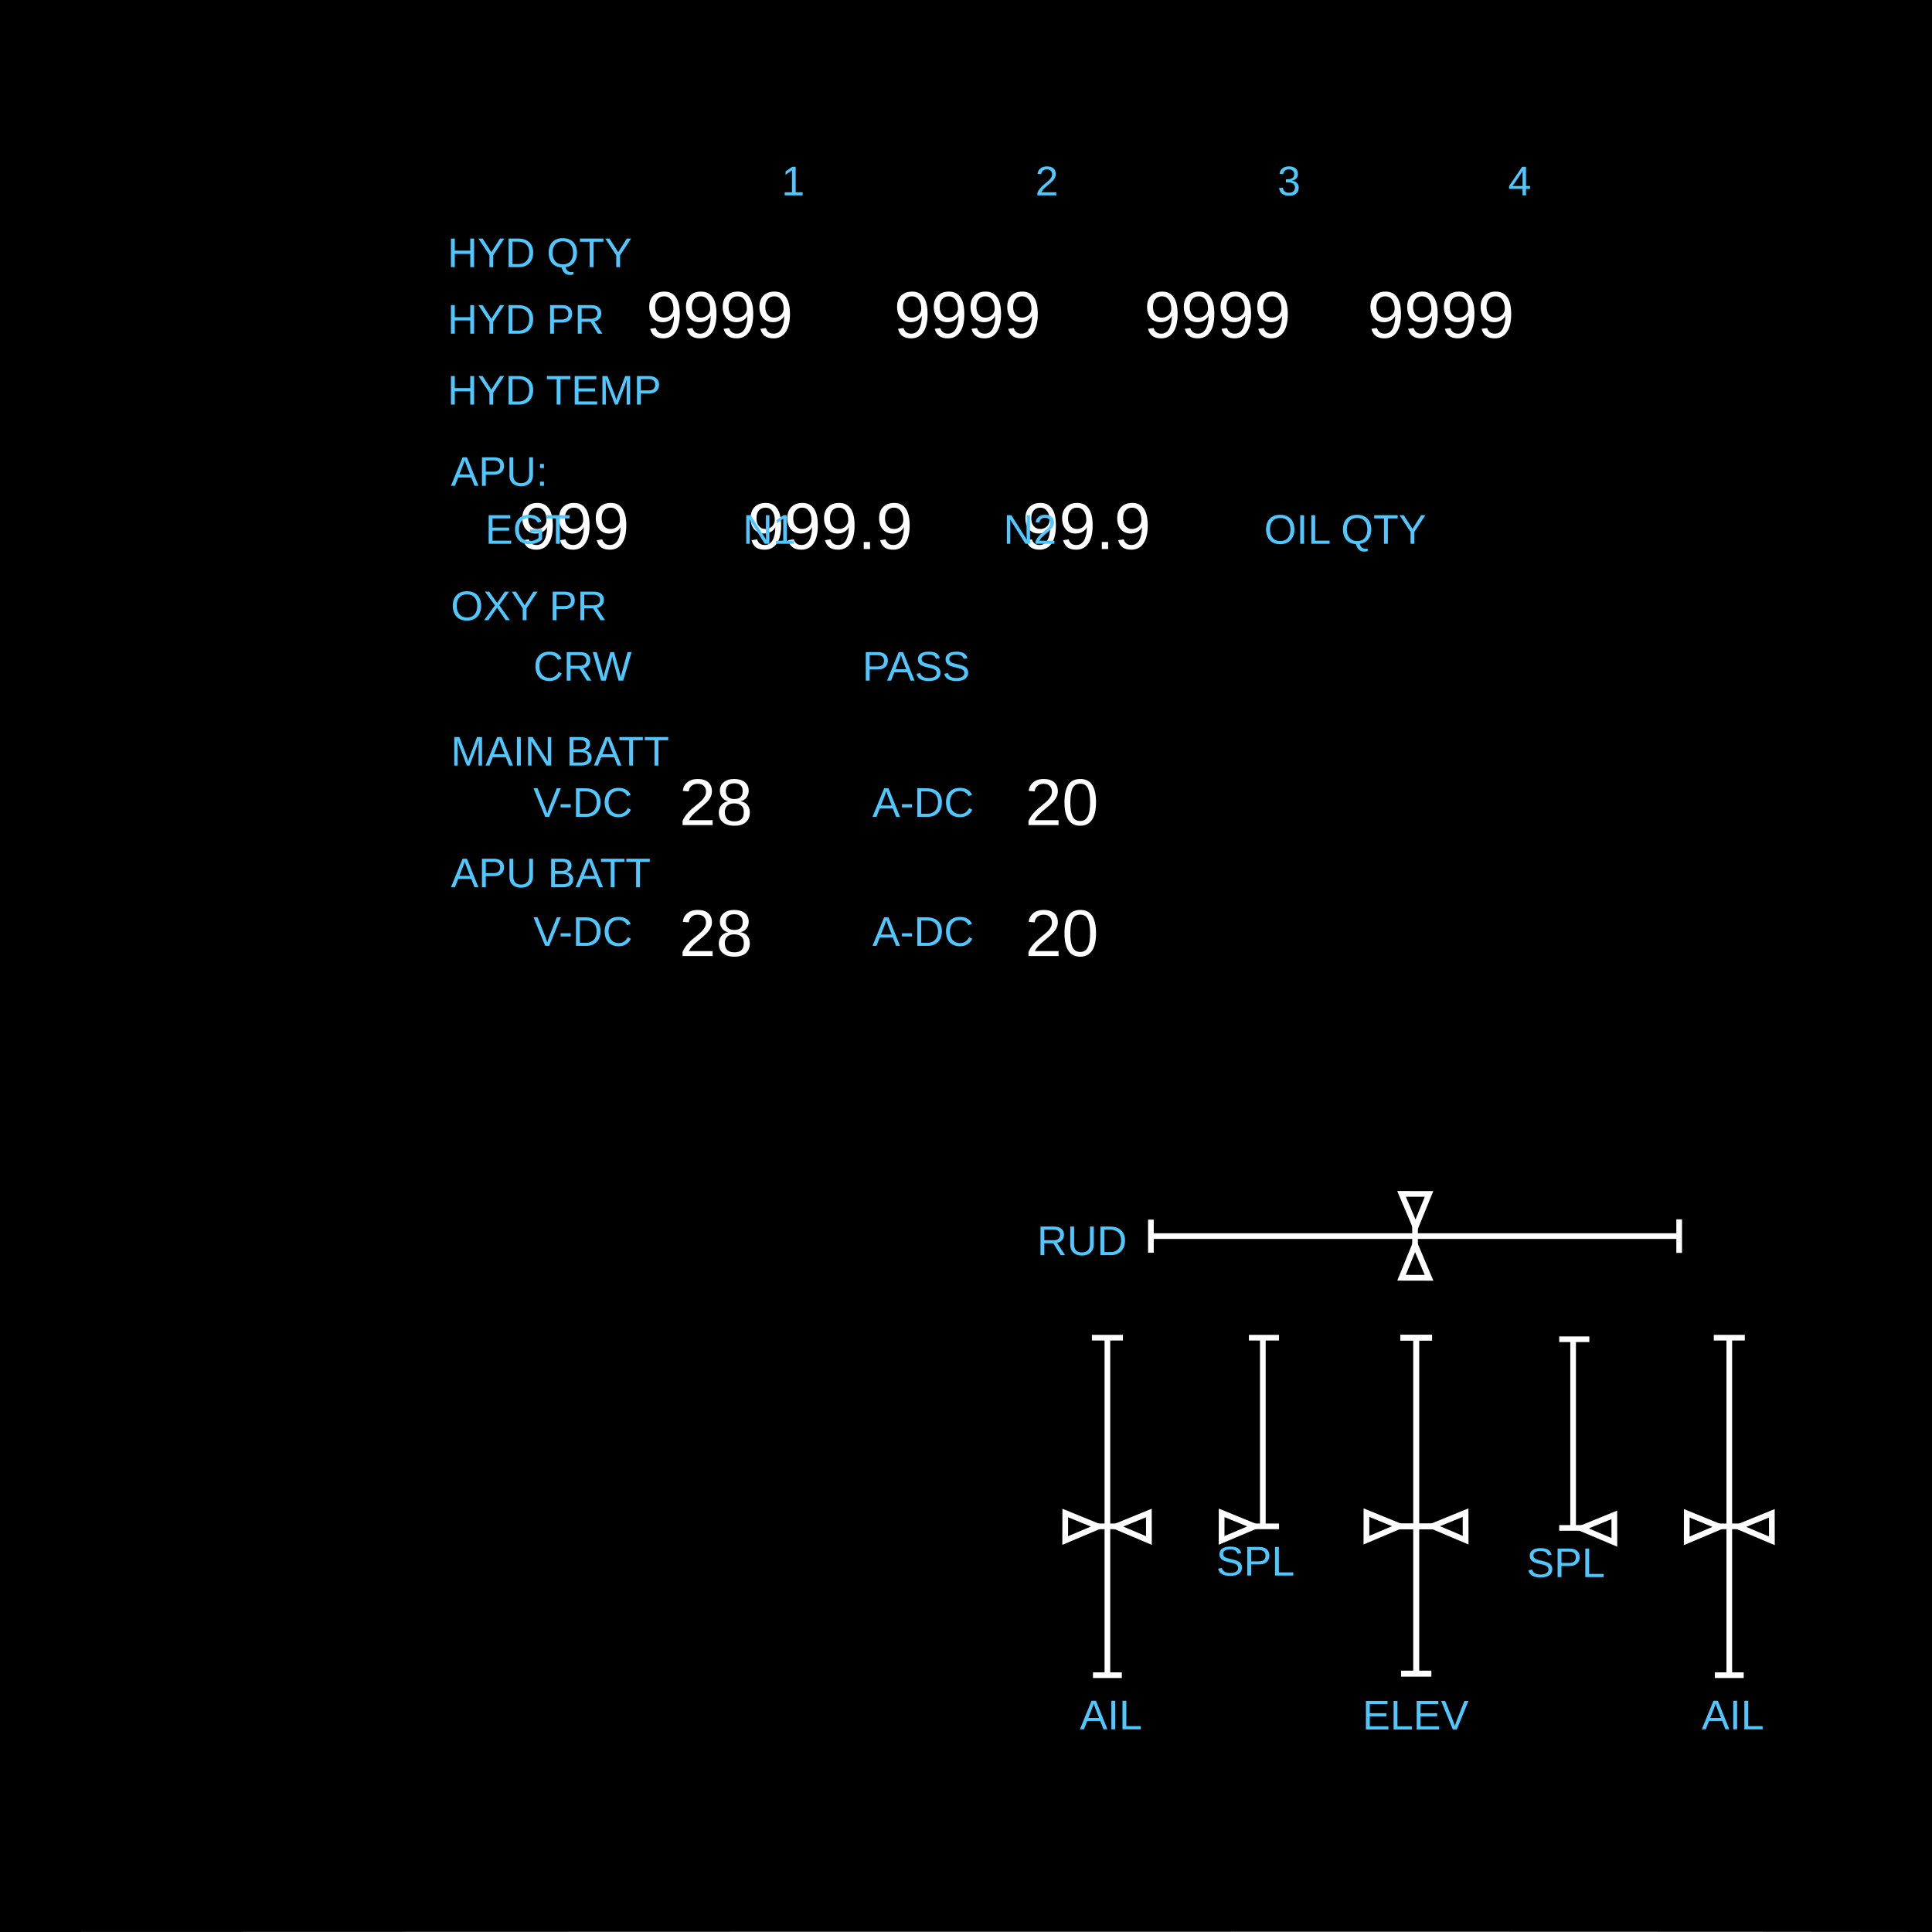
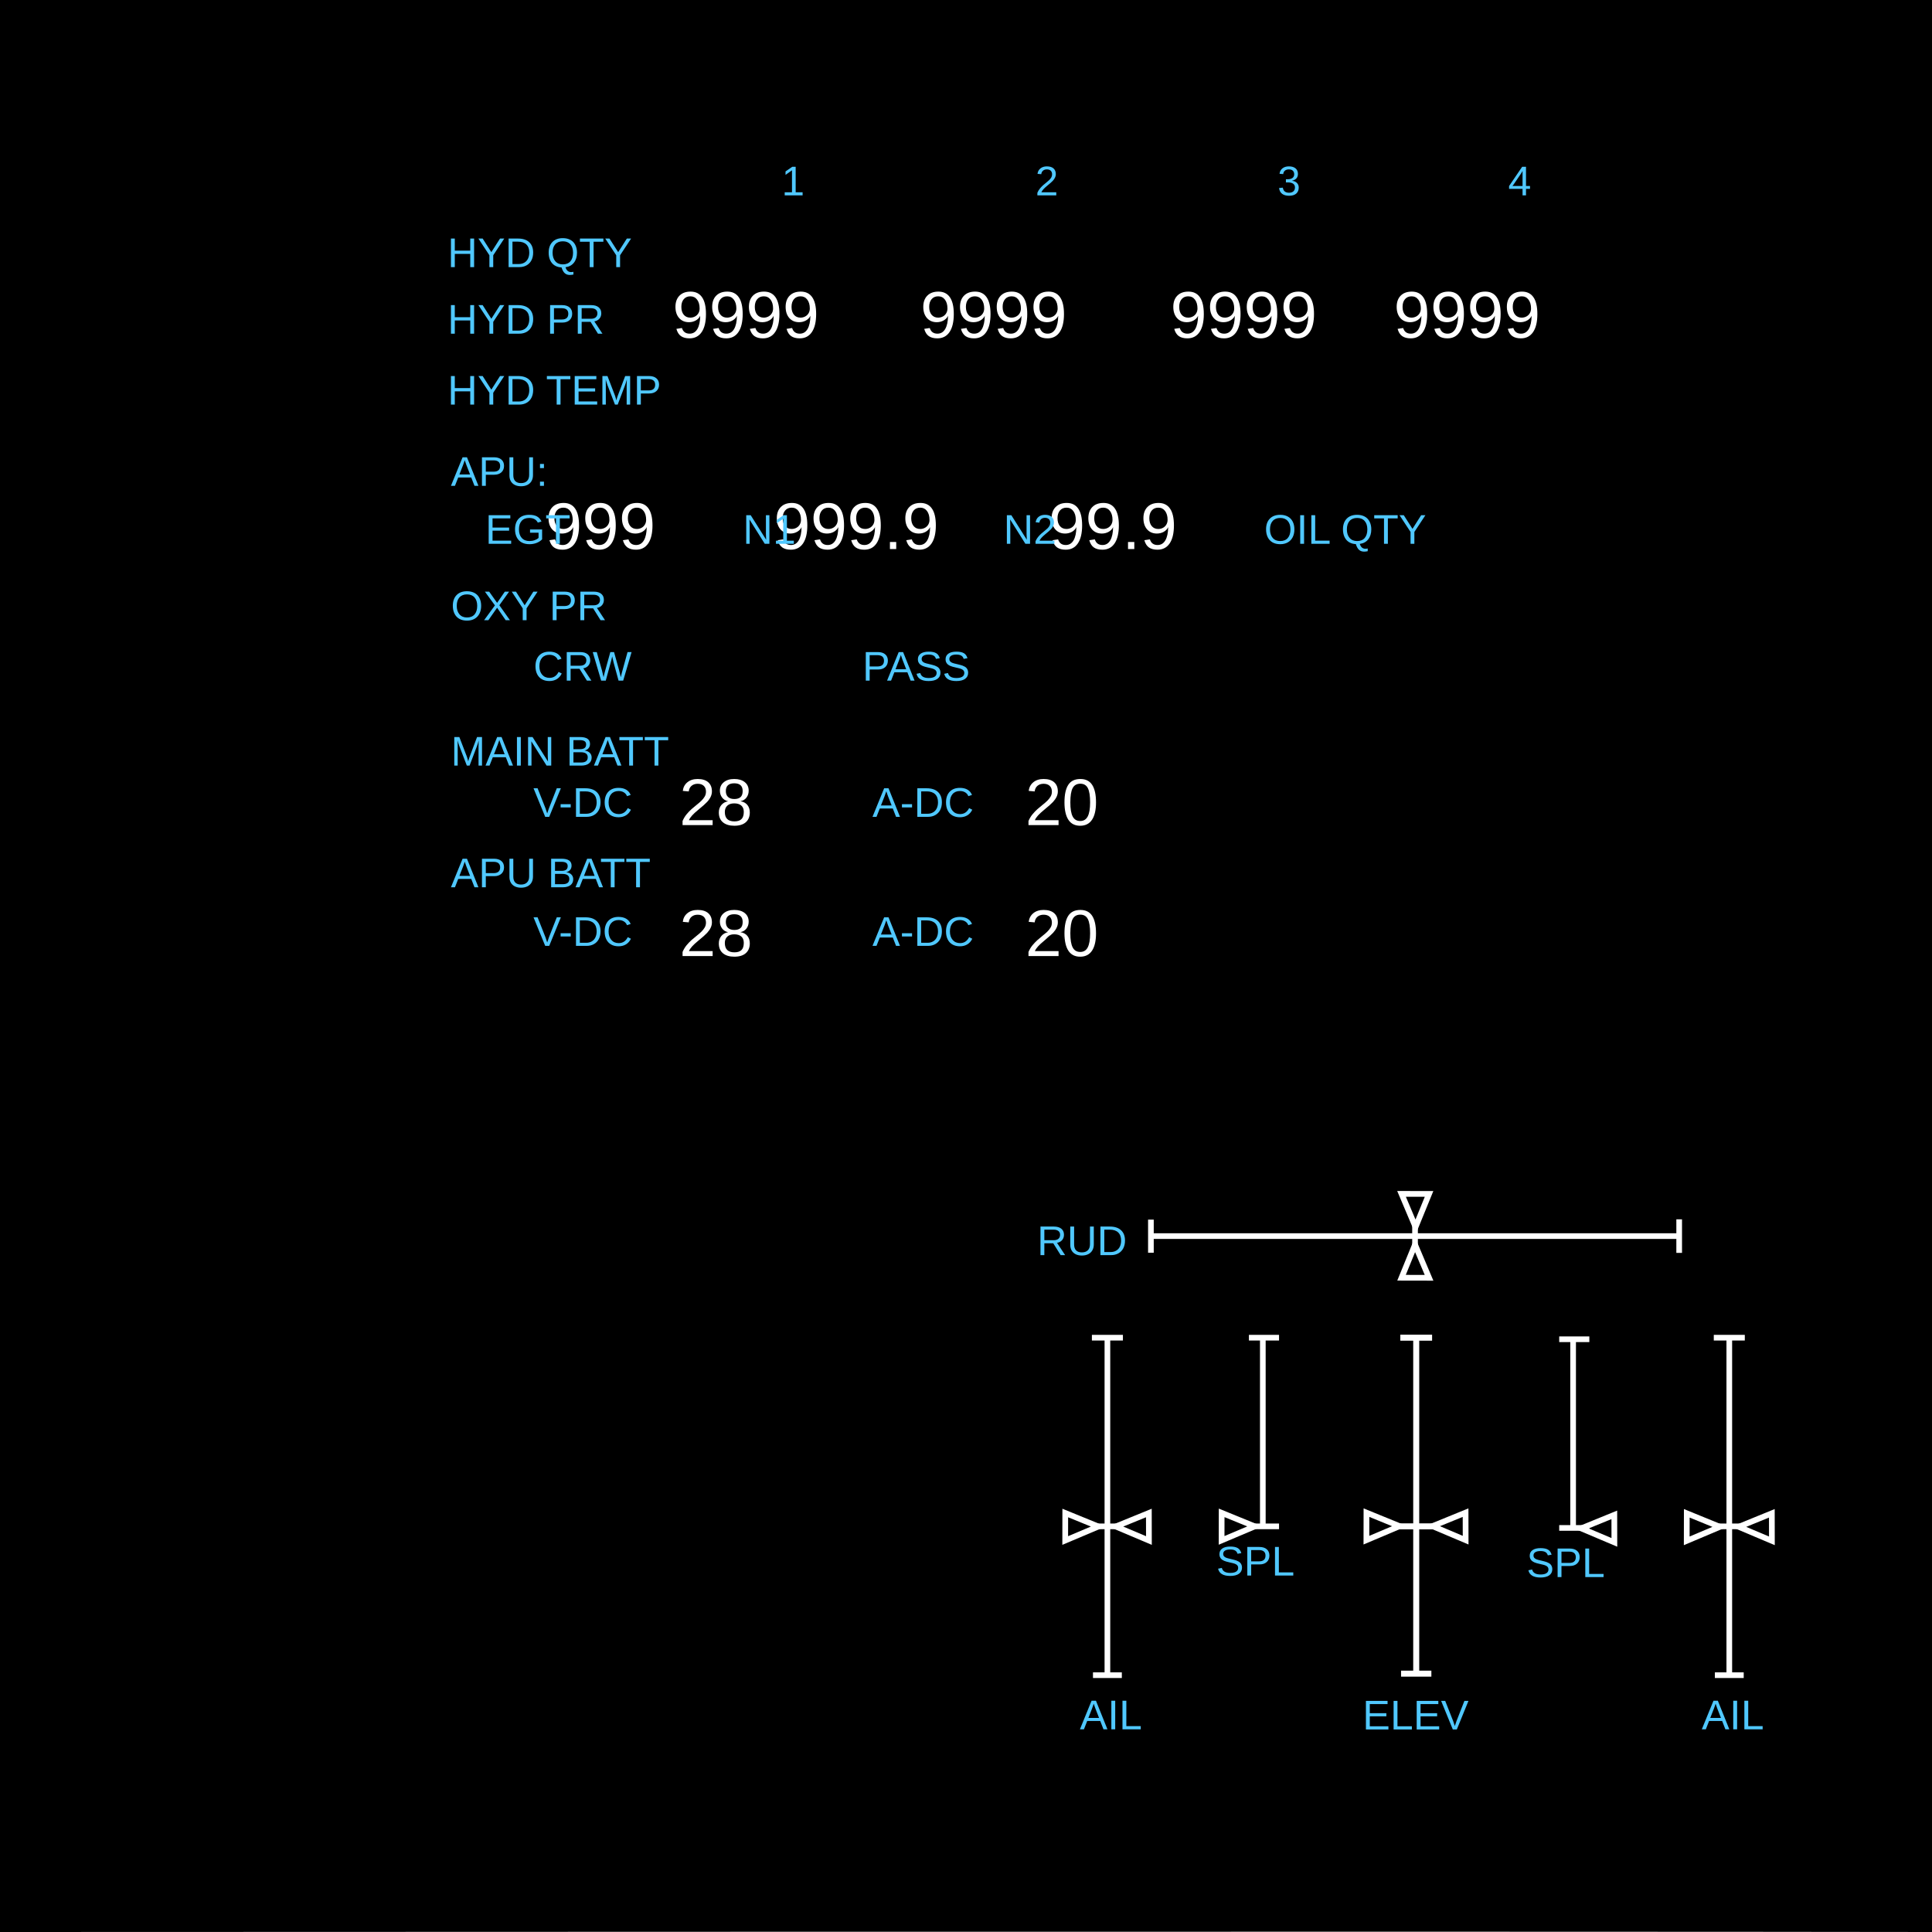
<svg xmlns="http://www.w3.org/2000/svg" xmlns:xlink="http://www.w3.org/1999/xlink" version="1.1" width="1024" height="1024" id="svg5180" xml:space="preserve">
-   <defs id="defs5184">
-     <clipPath id="clipPath3177">
-       <path d="m 109.44,459.54 194.4,0 0,-216 -194.4,0 0,216 z" id="path3179" />
-     </clipPath>
-     <clipPath id="clipPath3133">
-       <path d="m 44.64,520.2 324,0 0,-6.24 -324,0 0,6.24 z" id="path3135" />
-     </clipPath>
-     <clipPath id="clipPath3109">
-       <path d="m 44.64,36 324,0 0,-10.08 -324,0 0,10.08 z" id="path3111" />
-     </clipPath>
-     <clipPath id="clipPath3095">
-       <path d="m 44.64,36 324,0 0,-10.08 -324,0 0,10.08 z" id="path3097" />
-     </clipPath>
-     <clipPath id="clipPath3071">
-       <path d="m 44.64,561.24 324,0 0,-4.32 -324,0 0,4.32 z" id="path3073" />
-     </clipPath>
-     <clipPath id="clipPath3035">
-       <path d="m 44.64,594 324,0 0,-28.8 -324,0 0,28.8 z" id="path3037" />
-     </clipPath>
-     <clipPath id="clipPath3019">
-       <path d="m 44.64,594 324,0 0,-28.8 -324,0 0,28.8 z" id="path3021" />
-     </clipPath>
-   </defs>
+   <defs id="defs5184" />
  <g id="layer4" style="display:inline">
    <path d="m 0,0 0,1024 c 0,0 827.746,-0.37 1024,0 L 1024,0" id="bg" style="fill:#000000;fill-opacity:1;fill-rule:evenodd;stroke:none;display:inline" />
  </g>
  <g id="layer1" style="display:inline">
-     <text x="722.158" y="916.651" id="text3218-9-8" xml:space="preserve" style="font-size:22px;font-style:normal;font-variant:normal;font-weight:normal;font-stretch:normal;text-align:start;line-height:125%;letter-spacing:0px;word-spacing:0px;writing-mode:lr-tb;text-anchor:start;fill:#50c8ff;fill-opacity:1;stroke:none;font-family:Liberation Sans;-inkscape-font-specification:Liberation Sans">
+     <text x="722.158" y="916.651" id="text3218-9-8" xml:space="preserve" style="font-style:normal;font-variant:normal;font-weight:normal;font-stretch:normal;font-size:22px;line-height:0%;font-family:'Liberation Sans';-inkscape-font-specification:'Liberation Sans';text-align:start;letter-spacing:0px;word-spacing:0px;writing-mode:lr-tb;text-anchor:start;fill:#50c8ff;fill-opacity:1;stroke:none">
      <tspan x="722.158" y="916.651" id="tspan3220-4-8" style="fill:#50c8ff;fill-opacity:1">ELEV</tspan>
    </text>
-     <text x="549.669" y="665.243" id="text3218-9-8-4" xml:space="preserve" style="font-size:22px;font-style:normal;font-variant:normal;font-weight:normal;font-stretch:normal;text-align:start;line-height:125%;letter-spacing:0px;word-spacing:0px;writing-mode:lr-tb;text-anchor:start;fill:#50c8ff;fill-opacity:1;stroke:none;font-family:Liberation Sans;-inkscape-font-specification:Liberation Sans">
+     <text x="549.669" y="665.243" id="text3218-9-8-4" xml:space="preserve" style="font-style:normal;font-variant:normal;font-weight:normal;font-stretch:normal;font-size:22px;line-height:0%;font-family:'Liberation Sans';-inkscape-font-specification:'Liberation Sans';text-align:start;letter-spacing:0px;word-spacing:0px;writing-mode:lr-tb;text-anchor:start;fill:#50c8ff;fill-opacity:1;stroke:none">
      <tspan x="549.669" y="665.243" id="tspan3220-4-8-8" style="fill:#50c8ff;fill-opacity:1">RUD</tspan>
    </text>
    <path style="fill:none;stroke:#ffffff;stroke-width:3.04;stroke-linecap:butt;stroke-linejoin:miter;stroke-miterlimit:4;stroke-opacity:1;stroke-dashoffset:0" d="m 757.428,677.258 -14.589,-0.03 7.16,-17.536 z" id="rudPosLow" />
    <g id="g4065" transform="translate(368.344,103.209)">
-       <text style="font-size:22px;font-style:normal;font-variant:normal;font-weight:normal;font-stretch:normal;text-align:start;line-height:125%;letter-spacing:0px;word-spacing:0px;writing-mode:lr-tb;text-anchor:start;fill:#50c8ff;fill-opacity:1;stroke:none;font-family:Liberation Sans;-inkscape-font-specification:Liberation Sans" xml:space="preserve" id="text3218-9-8-7" y="813.356" x="203.991">
+       <text style="font-style:normal;font-variant:normal;font-weight:normal;font-stretch:normal;font-size:22px;line-height:0%;font-family:'Liberation Sans';-inkscape-font-specification:'Liberation Sans';text-align:start;letter-spacing:0px;word-spacing:0px;writing-mode:lr-tb;text-anchor:start;fill:#50c8ff;fill-opacity:1;stroke:none" xml:space="preserve" id="text3218-9-8-7" y="813.356" x="203.991">
        <tspan id="tspan3220-4-8-4" y="813.356" x="203.991" style="fill:#50c8ff;fill-opacity:1">AIL</tspan>
      </text>
      <path id="path3890" transform="translate(-368.344,-103.209)" style="fill:none;stroke:#ffffff;stroke-width:3;stroke-linecap:butt;stroke-linejoin:miter;stroke-miterlimit:4;stroke-opacity:1;stroke-dasharray:none" d="m 578.341,809 16.492,0 m 0.336,-100 -16.442,0 m 8.221,0 0,178.884 m -7.644,0 15.288,0" />
    </g>
    <g id="g4023" transform="translate(250.65,101.04)">
-       <text style="font-size:22px;font-style:normal;font-variant:normal;font-weight:normal;font-stretch:normal;text-align:start;line-height:125%;letter-spacing:0px;word-spacing:0px;writing-mode:lr-tb;text-anchor:start;fill:#50c8ff;fill-opacity:1;stroke:none;font-family:Liberation Sans;-inkscape-font-specification:Liberation Sans" xml:space="preserve" id="text3218-9-8-0" y="734.024" x="393.966">
+       <text style="font-style:normal;font-variant:normal;font-weight:normal;font-stretch:normal;font-size:22px;line-height:0%;font-family:'Liberation Sans';-inkscape-font-specification:'Liberation Sans';text-align:start;letter-spacing:0px;word-spacing:0px;writing-mode:lr-tb;text-anchor:start;fill:#50c8ff;fill-opacity:1;stroke:none" xml:space="preserve" id="text3218-9-8-0" y="734.024" x="393.966">
        <tspan id="tspan3220-4-8-9" y="734.024" x="393.966" style="fill:#50c8ff;fill-opacity:1">SPL</tspan>
      </text>
      <path id="path3855-7-1" d="m 427.266,607.96 -15.966,0 m 7.373,0 0,100 m -7.373,0 15.966,0" style="fill:none;stroke:#ffffff;stroke-width:3;stroke-linecap:butt;stroke-linejoin:miter;stroke-miterlimit:4;stroke-opacity:1;stroke-dasharray:none" />
    </g>
    <use x="0" y="0" xlink:href="#g4023" id="use4063" transform="translate(164.463,0.834861)" width="1024" height="1024" />
    <use x="0" y="0" xlink:href="#g4065" id="use4070" transform="translate(329.615,0)" width="1024" height="1024" />
    <use x="0" y="0" xlink:href="#rudPosLow" id="elevPosLeft" transform="matrix(0,1,-1,0,1401.48,58.8903)" width="1024" height="1024" />
    <use x="0" y="0" xlink:href="#use3133" id="use3135" transform="matrix(-1,0,0,1,972.892,0)" width="1024" height="1024" />
    <use height="1024" width="1024" transform="matrix(0,1,1,0,99.5559,58.8903)" id="elevPosRight" xlink:href="#rudPosLow" y="0" x="0" />
    <use height="1024" width="1024" transform="matrix(0,1,-1,0,1241.84,59.0806)" id="aileronPosLeftOut" xlink:href="#rudPosLow" y="0" x="0" />
    <use x="0" y="0" xlink:href="#rudPosLow" id="aileronPosLeftIn" transform="matrix(0,1,1,0,-68.3082,59.0806)" width="1024" height="1024" />
-     <text xml:space="preserve" style="font-size:22px;font-style:normal;font-variant:normal;font-weight:normal;font-stretch:normal;text-align:start;line-height:125%;letter-spacing:0px;word-spacing:0px;writing-mode:lr-tb;text-anchor:start;fill:#ffffff;fill-opacity:1;stroke:none;font-family:Liberation Sans;-inkscape-font-specification:Liberation Sans" x="514.339" y="291.009" id="apun1">
-       <tspan id="tspan3024" x="514.339" y="291.009" style="font-size:35px;text-align:end;text-anchor:end">999.9</tspan>
+     <text xml:space="preserve" style="font-style:normal;font-variant:normal;font-weight:normal;font-stretch:normal;line-height:0%;font-family:'Liberation Sans';-inkscape-font-specification:'Liberation Sans';text-align:start;letter-spacing:0px;word-spacing:0px;writing-mode:lr-tb;text-anchor:start;fill:#ffffff;fill-opacity:1;stroke:none" x="514.339" y="291.009" id="apun1">
+       <tspan id="tspan3024" x="514.339" y="291.009" style="font-size:35px;line-height:1.25;text-align:end;text-anchor:end">999.9</tspan>
    </text>
-     <text id="apun2" y="291.009" x="640.532" style="font-size:22px;font-style:normal;font-variant:normal;font-weight:normal;font-stretch:normal;text-align:start;line-height:125%;letter-spacing:0px;word-spacing:0px;writing-mode:lr-tb;text-anchor:start;fill:#ffffff;fill-opacity:1;stroke:none;font-family:Liberation Sans;-inkscape-font-specification:Liberation Sans" xml:space="preserve">
-       <tspan y="291.009" x="640.532" id="tspan3796" style="font-size:35px;text-align:end;text-anchor:end">99.9</tspan>
+     <text id="apun2" y="291.009" x="640.532" style="font-style:normal;font-variant:normal;font-weight:normal;font-stretch:normal;line-height:0%;font-family:'Liberation Sans';-inkscape-font-specification:'Liberation Sans';text-align:start;letter-spacing:0px;word-spacing:0px;writing-mode:lr-tb;text-anchor:start;fill:#ffffff;fill-opacity:1;stroke:none" xml:space="preserve">
+       <tspan y="291.009" x="640.532" id="tspan3796" style="font-size:35px;line-height:1.25;text-align:end;text-anchor:end">99.9</tspan>
    </text>
-     <text id="apuegt" y="291.009" x="364.152" style="font-size:22px;font-style:normal;font-variant:normal;font-weight:normal;font-stretch:normal;text-align:start;line-height:125%;letter-spacing:0px;word-spacing:0px;writing-mode:lr-tb;text-anchor:start;fill:#ffffff;fill-opacity:1;stroke:none;font-family:Liberation Sans;-inkscape-font-specification:Liberation Sans" xml:space="preserve">
-       <tspan y="291.009" x="364.152" id="tspan3800" style="font-size:35px;text-align:end;text-anchor:end">999</tspan>
+     <text id="apuegt" y="291.009" x="364.152" style="font-style:normal;font-variant:normal;font-weight:normal;font-stretch:normal;line-height:0%;font-family:'Liberation Sans';-inkscape-font-specification:'Liberation Sans';text-align:start;letter-spacing:0px;word-spacing:0px;writing-mode:lr-tb;text-anchor:start;fill:#ffffff;fill-opacity:1;stroke:none" xml:space="preserve">
+       <tspan y="291.009" x="364.152" id="tspan3800" style="font-size:35px;line-height:1.25;text-align:end;text-anchor:end">999</tspan>
    </text>
-     <text xml:space="preserve" style="font-size:22px;font-style:normal;font-variant:normal;font-weight:normal;font-stretch:normal;text-align:start;line-height:125%;letter-spacing:0px;word-spacing:0px;writing-mode:lr-tb;text-anchor:start;fill:#50c8ff;fill-opacity:1;stroke:none;font-family:Liberation Sans;-inkscape-font-specification:Liberation Sans" x="238.959" y="257.506" id="text3802">
-       <tspan id="tspan3804" x="238.959" y="257.506">APU:</tspan>
+     <text xml:space="preserve" style="font-style:normal;font-variant:normal;font-weight:normal;font-stretch:normal;line-height:0%;font-family:'Liberation Sans';-inkscape-font-specification:'Liberation Sans';text-align:start;letter-spacing:0px;word-spacing:0px;writing-mode:lr-tb;text-anchor:start;fill:#50c8ff;fill-opacity:1;stroke:none" x="238.959" y="257.506" id="text3802">
+       <tspan id="tspan3804" x="238.959" y="257.506" style="font-size:22px;line-height:1.25">APU:</tspan>
    </text>
-     <text id="text3806" y="288.218" x="257.197" style="font-size:22px;font-style:normal;font-variant:normal;font-weight:normal;font-stretch:normal;text-align:start;line-height:125%;letter-spacing:0px;word-spacing:0px;writing-mode:lr-tb;text-anchor:start;fill:#50c8ff;fill-opacity:1;stroke:none;font-family:Liberation Sans;-inkscape-font-specification:Liberation Sans" xml:space="preserve">
-       <tspan y="288.218" x="257.197" id="tspan3808">EGT               N1                  N2                  OIL QTY </tspan>
+     <text id="text3806" y="288.218" x="257.197" style="font-style:normal;font-variant:normal;font-weight:normal;font-stretch:normal;line-height:0%;font-family:'Liberation Sans';-inkscape-font-specification:'Liberation Sans';text-align:start;letter-spacing:0px;word-spacing:0px;writing-mode:lr-tb;text-anchor:start;fill:#50c8ff;fill-opacity:1;stroke:none" xml:space="preserve">
+       <tspan y="288.218" x="257.197" id="tspan3808" style="font-size:22px;line-height:1.25">EGT               N1                  N2                  OIL QTY </tspan>
    </text>
-     <text id="text3033" y="141.579" x="237.197" style="font-size:22px;font-style:normal;font-variant:normal;font-weight:normal;font-stretch:normal;text-align:start;line-height:180%;letter-spacing:0px;word-spacing:0px;writing-mode:lr-tb;text-anchor:start;fill:#50c8ff;fill-opacity:1;stroke:none;font-family:Liberation Sans;-inkscape-font-specification:Liberation Sans" xml:space="preserve">
-       <tspan y="141.579" x="237.197" id="tspan3039" style="line-height:180%;fill:#50c8ff;fill-opacity:1">HYD QTY</tspan>
+     <text id="text3033" y="141.579" x="237.197" style="font-style:normal;font-variant:normal;font-weight:normal;font-stretch:normal;line-height:0%;font-family:'Liberation Sans';-inkscape-font-specification:'Liberation Sans';text-align:start;letter-spacing:0px;word-spacing:0px;writing-mode:lr-tb;text-anchor:start;fill:#50c8ff;fill-opacity:1;stroke:none" xml:space="preserve">
+       <tspan y="141.579" x="237.197" id="tspan3039" style="font-size:22px;line-height:180%;fill:#50c8ff;fill-opacity:1">HYD QTY</tspan>
    </text>
-     <text xml:space="preserve" style="font-size:22px;font-style:normal;font-variant:normal;font-weight:normal;font-stretch:normal;text-align:start;line-height:125%;letter-spacing:0px;word-spacing:0px;writing-mode:lr-tb;text-anchor:start;fill:#ffffff;fill-opacity:1;stroke:none;font-family:Liberation Sans;-inkscape-font-specification:Liberation Sans" x="450.898" y="178.993" id="hyd1pr">
-       <tspan style="font-size:35px;text-align:end;text-anchor:end" id="tspan3043" x="450.898" y="178.993">9999</tspan>
+     <text xml:space="preserve" style="font-style:normal;font-variant:normal;font-weight:normal;font-stretch:normal;line-height:0%;font-family:'Liberation Sans';-inkscape-font-specification:'Liberation Sans';text-align:start;letter-spacing:0px;word-spacing:0px;writing-mode:lr-tb;text-anchor:start;fill:#ffffff;fill-opacity:1;stroke:none" x="450.898" y="178.993" id="hyd1pr">
+       <tspan style="font-size:35px;line-height:1.25;text-align:end;text-anchor:end" id="tspan3043" x="450.898" y="178.993">9999</tspan>
    </text>
-     <text id="hyd2pr" y="178.993" x="582.252" style="font-size:22px;font-style:normal;font-variant:normal;font-weight:normal;font-stretch:normal;text-align:start;line-height:125%;letter-spacing:0px;word-spacing:0px;writing-mode:lr-tb;text-anchor:start;fill:#ffffff;fill-opacity:1;stroke:none;font-family:Liberation Sans;-inkscape-font-specification:Liberation Sans" xml:space="preserve">
-       <tspan y="178.993" x="582.252" id="tspan3047" style="font-size:35px;text-align:end;text-anchor:end">9999</tspan>
+     <text id="hyd2pr" y="178.993" x="582.252" style="font-style:normal;font-variant:normal;font-weight:normal;font-stretch:normal;line-height:0%;font-family:'Liberation Sans';-inkscape-font-specification:'Liberation Sans';text-align:start;letter-spacing:0px;word-spacing:0px;writing-mode:lr-tb;text-anchor:start;fill:#ffffff;fill-opacity:1;stroke:none" xml:space="preserve">
+       <tspan y="178.993" x="582.252" id="tspan3047" style="font-size:35px;line-height:1.25;text-align:end;text-anchor:end">9999</tspan>
    </text>
-     <text xml:space="preserve" style="font-size:22px;font-style:normal;font-variant:normal;font-weight:normal;font-stretch:normal;text-align:start;line-height:125%;letter-spacing:0px;word-spacing:0px;writing-mode:lr-tb;text-anchor:start;fill:#ffffff;fill-opacity:1;stroke:none;font-family:Liberation Sans;-inkscape-font-specification:Liberation Sans" x="714.767" y="178.993" id="hyd3pr">
-       <tspan style="font-size:35px;text-align:end;text-anchor:end" id="tspan3051" x="714.767" y="178.993">9999</tspan>
+     <text xml:space="preserve" style="font-style:normal;font-variant:normal;font-weight:normal;font-stretch:normal;line-height:0%;font-family:'Liberation Sans';-inkscape-font-specification:'Liberation Sans';text-align:start;letter-spacing:0px;word-spacing:0px;writing-mode:lr-tb;text-anchor:start;fill:#ffffff;fill-opacity:1;stroke:none" x="714.767" y="178.993" id="hyd3pr">
+       <tspan style="font-size:35px;line-height:1.25;text-align:end;text-anchor:end" id="tspan3051" x="714.767" y="178.993">9999</tspan>
    </text>
-     <text id="hyd4pr" y="178.993" x="833.159" style="font-size:22px;font-style:normal;font-variant:normal;font-weight:normal;font-stretch:normal;text-align:start;line-height:125%;letter-spacing:0px;word-spacing:0px;writing-mode:lr-tb;text-anchor:start;fill:#ffffff;fill-opacity:1;stroke:none;font-family:Liberation Sans;-inkscape-font-specification:Liberation Sans" xml:space="preserve">
-       <tspan y="178.993" x="833.159" id="tspan3055" style="font-size:35px;text-align:end;text-anchor:end">9999</tspan>
+     <text id="hyd4pr" y="178.993" x="833.159" style="font-style:normal;font-variant:normal;font-weight:normal;font-stretch:normal;line-height:0%;font-family:'Liberation Sans';-inkscape-font-specification:'Liberation Sans';text-align:start;letter-spacing:0px;word-spacing:0px;writing-mode:lr-tb;text-anchor:start;fill:#ffffff;fill-opacity:1;stroke:none" xml:space="preserve">
+       <tspan y="178.993" x="833.159" id="tspan3055" style="font-size:35px;line-height:1.25;text-align:end;text-anchor:end">9999</tspan>
    </text>
-     <text xml:space="preserve" style="font-size:22px;font-style:normal;font-variant:normal;font-weight:normal;font-stretch:normal;text-align:start;line-height:125%;letter-spacing:0px;word-spacing:0px;writing-mode:lr-tb;text-anchor:start;fill:#50c8ff;fill-opacity:1;stroke:none;font-family:Liberation Sans;-inkscape-font-specification:Liberation Sans" x="414.237" y="103.536" id="text3057">
-       <tspan id="tspan3063" x="414.237" y="103.536">1                    2                   3                  4</tspan>
+     <text xml:space="preserve" style="font-style:normal;font-variant:normal;font-weight:normal;font-stretch:normal;line-height:0%;font-family:'Liberation Sans';-inkscape-font-specification:'Liberation Sans';text-align:start;letter-spacing:0px;word-spacing:0px;writing-mode:lr-tb;text-anchor:start;fill:#50c8ff;fill-opacity:1;stroke:none" x="414.237" y="103.536" id="text3057">
+       <tspan id="tspan3063" x="414.237" y="103.536" style="font-size:22px;line-height:1.25">1                    2                   3                  4</tspan>
    </text>
-     <text id="text3070" y="328.725" x="238.959" style="font-size:22px;font-style:normal;font-variant:normal;font-weight:normal;font-stretch:normal;text-align:start;line-height:125%;letter-spacing:0px;word-spacing:0px;writing-mode:lr-tb;text-anchor:start;fill:#50c8ff;fill-opacity:1;stroke:none;font-family:Liberation Sans;-inkscape-font-specification:Liberation Sans" xml:space="preserve">
-       <tspan y="328.725" x="238.959" id="tspan3072">OXY PR</tspan>
+     <text id="text3070" y="328.725" x="238.959" style="font-style:normal;font-variant:normal;font-weight:normal;font-stretch:normal;line-height:0%;font-family:'Liberation Sans';-inkscape-font-specification:'Liberation Sans';text-align:start;letter-spacing:0px;word-spacing:0px;writing-mode:lr-tb;text-anchor:start;fill:#50c8ff;fill-opacity:1;stroke:none" xml:space="preserve">
+       <tspan y="328.725" x="238.959" id="tspan3072" style="font-size:22px;line-height:1.25">OXY PR</tspan>
    </text>
-     <text xml:space="preserve" style="font-size:22px;font-style:normal;font-variant:normal;font-weight:normal;font-stretch:normal;text-align:start;line-height:125%;letter-spacing:0px;word-spacing:0px;writing-mode:lr-tb;text-anchor:start;fill:#50c8ff;fill-opacity:1;stroke:none;font-family:Liberation Sans;-inkscape-font-specification:Liberation Sans" x="282.688" y="360.752" id="text3074">
-       <tspan id="tspan3076" x="282.688" y="360.752">CRW                    PASS </tspan>
+     <text xml:space="preserve" style="font-style:normal;font-variant:normal;font-weight:normal;font-stretch:normal;line-height:0%;font-family:'Liberation Sans';-inkscape-font-specification:'Liberation Sans';text-align:start;letter-spacing:0px;word-spacing:0px;writing-mode:lr-tb;text-anchor:start;fill:#50c8ff;fill-opacity:1;stroke:none" x="282.688" y="360.752" id="text3074">
+       <tspan id="tspan3076" x="282.688" y="360.752" style="font-size:22px;line-height:1.25">CRW                    PASS </tspan>
    </text>
-     <text xml:space="preserve" style="font-size:22px;font-style:normal;font-variant:normal;font-weight:normal;font-stretch:normal;text-align:start;line-height:125%;letter-spacing:0px;word-spacing:0px;writing-mode:lr-tb;text-anchor:start;fill:#50c8ff;fill-opacity:1;stroke:none;font-family:Liberation Sans;-inkscape-font-specification:Liberation Sans" x="238.959" y="405.791" id="text3078">
-       <tspan id="tspan3080" x="238.959" y="405.791">MAIN BATT</tspan>
+     <text xml:space="preserve" style="font-style:normal;font-variant:normal;font-weight:normal;font-stretch:normal;line-height:0%;font-family:'Liberation Sans';-inkscape-font-specification:'Liberation Sans';text-align:start;letter-spacing:0px;word-spacing:0px;writing-mode:lr-tb;text-anchor:start;fill:#50c8ff;fill-opacity:1;stroke:none" x="238.959" y="405.791" id="text3078">
+       <tspan id="tspan3080" x="238.959" y="405.791" style="font-size:22px;line-height:1.25">MAIN BATT</tspan>
    </text>
-     <text id="text3082" y="470.281" x="238.959" style="font-size:22px;font-style:normal;font-variant:normal;font-weight:normal;font-stretch:normal;text-align:start;line-height:125%;letter-spacing:0px;word-spacing:0px;writing-mode:lr-tb;text-anchor:start;fill:#50c8ff;fill-opacity:1;stroke:none;font-family:Liberation Sans;-inkscape-font-specification:Liberation Sans" xml:space="preserve">
-       <tspan y="470.281" x="238.959" id="tspan3084">APU BATT</tspan>
+     <text id="text3082" y="470.281" x="238.959" style="font-style:normal;font-variant:normal;font-weight:normal;font-stretch:normal;line-height:0%;font-family:'Liberation Sans';-inkscape-font-specification:'Liberation Sans';text-align:start;letter-spacing:0px;word-spacing:0px;writing-mode:lr-tb;text-anchor:start;fill:#50c8ff;fill-opacity:1;stroke:none" xml:space="preserve">
+       <tspan y="470.281" x="238.959" id="tspan3084" style="font-size:22px;line-height:1.25">APU BATT</tspan>
    </text>
-     <text id="text3086" y="432.943" x="282.688" style="font-size:22px;font-style:normal;font-variant:normal;font-weight:normal;font-stretch:normal;text-align:start;line-height:125%;letter-spacing:0px;word-spacing:0px;writing-mode:lr-tb;text-anchor:start;fill:#50c8ff;fill-opacity:1;stroke:none;font-family:Liberation Sans;-inkscape-font-specification:Liberation Sans" xml:space="preserve">
-       <tspan y="432.943" x="282.688" id="tspan3088">V-DC                     A-DC </tspan>
+     <text id="text3086" y="432.943" x="282.688" style="font-style:normal;font-variant:normal;font-weight:normal;font-stretch:normal;line-height:0%;font-family:'Liberation Sans';-inkscape-font-specification:'Liberation Sans';text-align:start;letter-spacing:0px;word-spacing:0px;writing-mode:lr-tb;text-anchor:start;fill:#50c8ff;fill-opacity:1;stroke:none" xml:space="preserve">
+       <tspan y="432.943" x="282.688" id="tspan3088" style="font-size:22px;line-height:1.25">V-DC                     A-DC </tspan>
    </text>
-     <text xml:space="preserve" style="font-size:22px;font-style:normal;font-variant:normal;font-weight:normal;font-stretch:normal;text-align:start;line-height:125%;letter-spacing:0px;word-spacing:0px;writing-mode:lr-tb;text-anchor:start;fill:#50c8ff;fill-opacity:1;stroke:none;font-family:Liberation Sans;-inkscape-font-specification:Liberation Sans" x="282.688" y="501.337" id="text3090">
-       <tspan id="tspan3092" x="282.688" y="501.337">V-DC                     A-DC </tspan>
+     <text xml:space="preserve" style="font-style:normal;font-variant:normal;font-weight:normal;font-stretch:normal;line-height:0%;font-family:'Liberation Sans';-inkscape-font-specification:'Liberation Sans';text-align:start;letter-spacing:0px;word-spacing:0px;writing-mode:lr-tb;text-anchor:start;fill:#50c8ff;fill-opacity:1;stroke:none" x="282.688" y="501.337" id="text3090">
+       <tspan id="tspan3092" x="282.688" y="501.337" style="font-size:22px;line-height:1.25">V-DC                     A-DC </tspan>
    </text>
-     <text xml:space="preserve" style="font-size:22px;font-style:normal;font-variant:normal;font-weight:normal;font-stretch:normal;text-align:start;line-height:125%;letter-spacing:0px;word-spacing:0px;writing-mode:lr-tb;text-anchor:start;fill:#ffffff;fill-opacity:1;stroke:none;font-family:Liberation Sans;-inkscape-font-specification:Liberation Sans" x="360.007" y="437.32" id="mainBattVdc">
-       <tspan style="font-size:35px" id="tspan3096" x="360.007" y="437.32">28</tspan>
+     <text xml:space="preserve" style="font-style:normal;font-variant:normal;font-weight:normal;font-stretch:normal;line-height:0%;font-family:'Liberation Sans';-inkscape-font-specification:'Liberation Sans';text-align:start;letter-spacing:0px;word-spacing:0px;writing-mode:lr-tb;text-anchor:start;fill:#ffffff;fill-opacity:1;stroke:none" x="360.007" y="437.32" id="mainBattVdc">
+       <tspan style="font-size:35px;line-height:1.25" id="tspan3096" x="360.007" y="437.32">28</tspan>
    </text>
-     <text id="apuBattVdc" y="506.725" x="360.007" style="font-size:22px;font-style:normal;font-variant:normal;font-weight:normal;font-stretch:normal;text-align:start;line-height:125%;letter-spacing:0px;word-spacing:0px;writing-mode:lr-tb;text-anchor:start;fill:#ffffff;fill-opacity:1;stroke:none;font-family:Liberation Sans;-inkscape-font-specification:Liberation Sans" xml:space="preserve">
-       <tspan y="506.725" x="360.007" id="tspan3100" style="font-size:35px">28</tspan>
+     <text id="apuBattVdc" y="506.725" x="360.007" style="font-style:normal;font-variant:normal;font-weight:normal;font-stretch:normal;line-height:0%;font-family:'Liberation Sans';-inkscape-font-specification:'Liberation Sans';text-align:start;letter-spacing:0px;word-spacing:0px;writing-mode:lr-tb;text-anchor:start;fill:#ffffff;fill-opacity:1;stroke:none" xml:space="preserve">
+       <tspan y="506.725" x="360.007" id="tspan3100" style="font-size:35px;line-height:1.25">28</tspan>
    </text>
-     <text id="mainBattAdc" y="437.32" x="543.35" style="font-size:22px;font-style:normal;font-variant:normal;font-weight:normal;font-stretch:normal;text-align:start;line-height:125%;letter-spacing:0px;word-spacing:0px;writing-mode:lr-tb;text-anchor:start;fill:#ffffff;fill-opacity:1;stroke:none;font-family:Liberation Sans;-inkscape-font-specification:Liberation Sans" xml:space="preserve">
-       <tspan y="437.32" x="543.35" id="tspan3104" style="font-size:35px">20</tspan>
+     <text id="mainBattAdc" y="437.32" x="543.35" style="font-style:normal;font-variant:normal;font-weight:normal;font-stretch:normal;line-height:0%;font-family:'Liberation Sans';-inkscape-font-specification:'Liberation Sans';text-align:start;letter-spacing:0px;word-spacing:0px;writing-mode:lr-tb;text-anchor:start;fill:#ffffff;fill-opacity:1;stroke:none" xml:space="preserve">
+       <tspan y="437.32" x="543.35" id="tspan3104" style="font-size:35px;line-height:1.25">20</tspan>
    </text>
-     <text xml:space="preserve" style="font-size:22px;font-style:normal;font-variant:normal;font-weight:normal;font-stretch:normal;text-align:start;line-height:125%;letter-spacing:0px;word-spacing:0px;writing-mode:lr-tb;text-anchor:start;fill:#ffffff;fill-opacity:1;stroke:none;font-family:Liberation Sans;-inkscape-font-specification:Liberation Sans" x="543.35" y="506.725" id="apuBattAdc">
-       <tspan style="font-size:35px" id="tspan3108" x="543.35" y="506.725">20</tspan>
+     <text xml:space="preserve" style="font-style:normal;font-variant:normal;font-weight:normal;font-stretch:normal;line-height:0%;font-family:'Liberation Sans';-inkscape-font-specification:'Liberation Sans';text-align:start;letter-spacing:0px;word-spacing:0px;writing-mode:lr-tb;text-anchor:start;fill:#ffffff;fill-opacity:1;stroke:none" x="543.35" y="506.725" id="apuBattAdc">
+       <tspan style="font-size:35px;line-height:1.25" id="tspan3108" x="543.35" y="506.725">20</tspan>
    </text>
    <use x="0" y="0" xlink:href="#rudPosLow" id="aileronPosRightIn" transform="matrix(0,1,-1,0,1571.26,59.2489)" width="1024" height="1024" />
    <use height="1024" width="1024" transform="matrix(0,1,1,0,261.881,59.2489)" id="aileronPosRightOut" xlink:href="#rudPosLow" y="0" x="0" />
    <path id="path3120" style="fill:none;stroke:#ffffff;stroke-width:3.183;stroke-linecap:butt;stroke-linejoin:miter;stroke-miterlimit:4;stroke-opacity:1;stroke-dasharray:none" d="m 760.775,809 -20.302,0 m 10.151,-100 0,178.073 M 742.206,709 l 16.836,0 m 1.733,100 -20.302,0 m 2.117,78.073 16.068,0" />
    <path id="path3117" style="fill:none;stroke:#ffffff;stroke-width:3;stroke-linecap:butt;stroke-linejoin:miter;stroke-miterlimit:4;stroke-opacity:1;stroke-dasharray:none" d="m 610.005,646.429 0,17.546 M 750,647.069 l 0,15.909 m -140.005,-7.82 280.005,0 m 0,8.892 0,-17.784" />
    <use x="0" y="0" xlink:href="#rudPosLow" id="rudPosUpp" transform="matrix(-1,0,0,-1,1500.27,1310.03)" width="1024" height="1024" />
    <use x="0" y="0" xlink:href="#aileronPosRightIn" id="splPosRight" transform="matrix(-1,0,0,1,1749.65,0.813555)" width="1024" height="1024" />
    <use x="0" y="0" xlink:href="#splPosRight" id="splPosLeft" transform="matrix(-1,0,0,1,1503.12,-1.05467)" width="1024" height="1024" />
-     <text xml:space="preserve" style="font-size:22px;font-style:normal;font-variant:normal;font-weight:normal;font-stretch:normal;text-align:start;line-height:180%;letter-spacing:0px;word-spacing:0px;writing-mode:lr-tb;text-anchor:start;fill:#50c8ff;fill-opacity:1;stroke:none;font-family:Liberation Sans;-inkscape-font-specification:Liberation Sans" x="237.197" y="176.863" id="text3905">
-       <tspan style="line-height:180%;fill:#50c8ff;fill-opacity:1" id="tspan3907" x="237.197" y="176.863">HYD PR</tspan>
+     <text xml:space="preserve" style="font-style:normal;font-variant:normal;font-weight:normal;font-stretch:normal;line-height:0%;font-family:'Liberation Sans';-inkscape-font-specification:'Liberation Sans';text-align:start;letter-spacing:0px;word-spacing:0px;writing-mode:lr-tb;text-anchor:start;fill:#50c8ff;fill-opacity:1;stroke:none" x="237.197" y="176.863" id="text3905">
+       <tspan style="font-size:22px;line-height:180%;fill:#50c8ff;fill-opacity:1" id="tspan3907" x="237.197" y="176.863">HYD PR</tspan>
    </text>
-     <text id="text3909" y="214.447" x="237.197" style="font-size:22px;font-style:normal;font-variant:normal;font-weight:normal;font-stretch:normal;text-align:start;line-height:180%;letter-spacing:0px;word-spacing:0px;writing-mode:lr-tb;text-anchor:start;fill:#50c8ff;fill-opacity:1;stroke:none;font-family:Liberation Sans;-inkscape-font-specification:Liberation Sans" xml:space="preserve">
-       <tspan y="214.447" x="237.197" id="tspan3911" style="line-height:180%;fill:#50c8ff;fill-opacity:1">HYD TEMP</tspan>
+     <text id="text3909" y="214.447" x="237.197" style="font-style:normal;font-variant:normal;font-weight:normal;font-stretch:normal;line-height:0%;font-family:'Liberation Sans';-inkscape-font-specification:'Liberation Sans';text-align:start;letter-spacing:0px;word-spacing:0px;writing-mode:lr-tb;text-anchor:start;fill:#50c8ff;fill-opacity:1;stroke:none" xml:space="preserve">
+       <tspan y="214.447" x="237.197" id="tspan3911" style="font-size:22px;line-height:180%;fill:#50c8ff;fill-opacity:1">HYD TEMP</tspan>
    </text>
  </g>
</svg>
